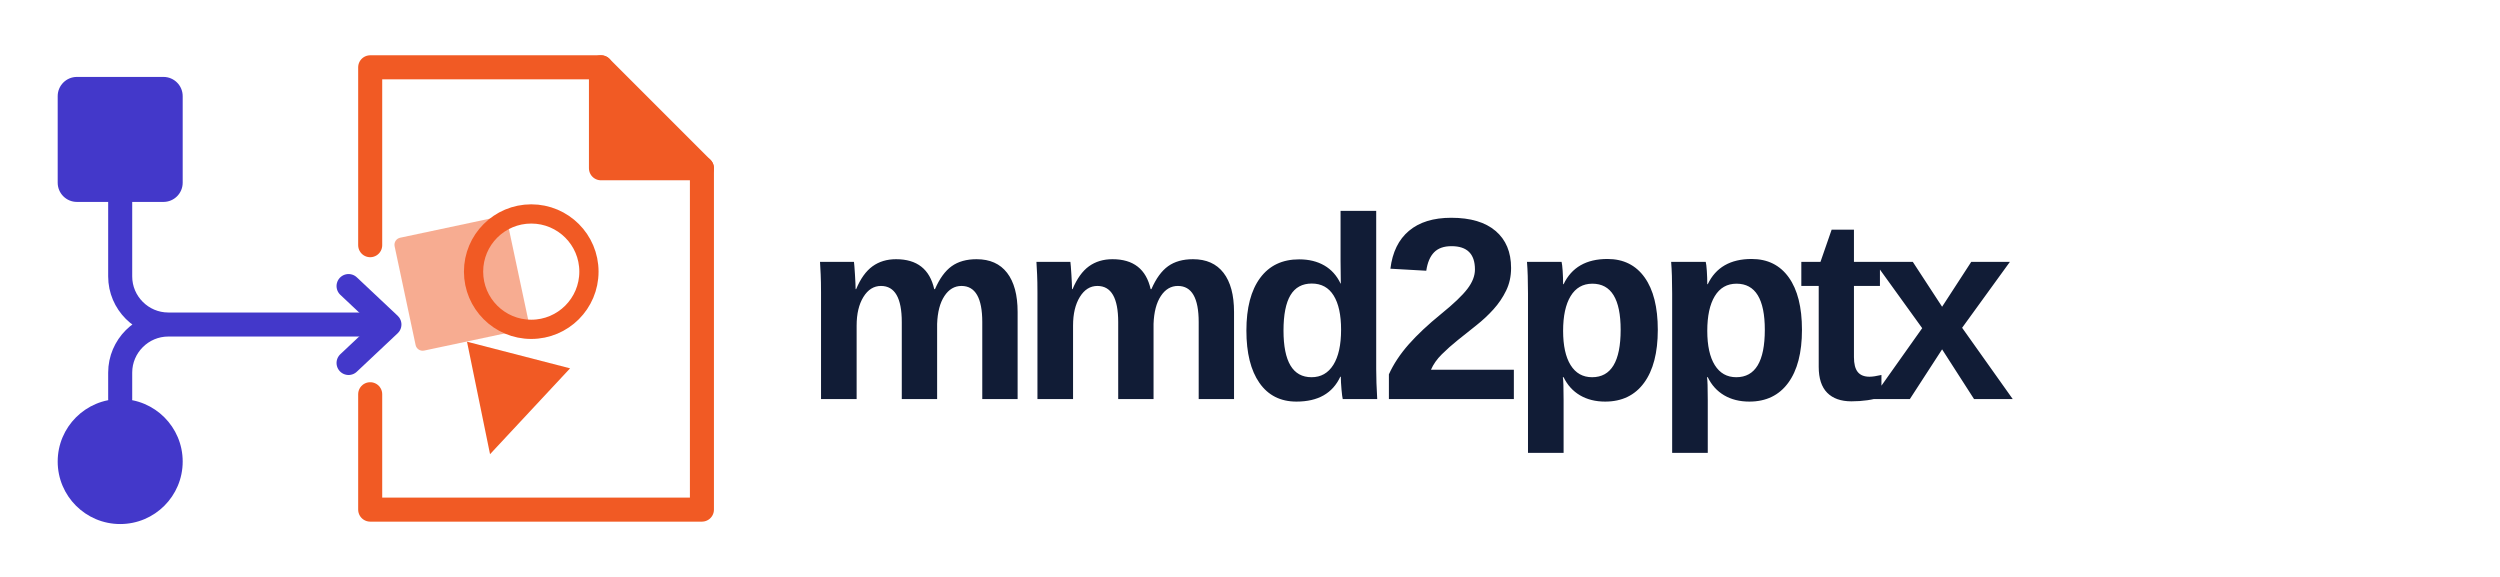
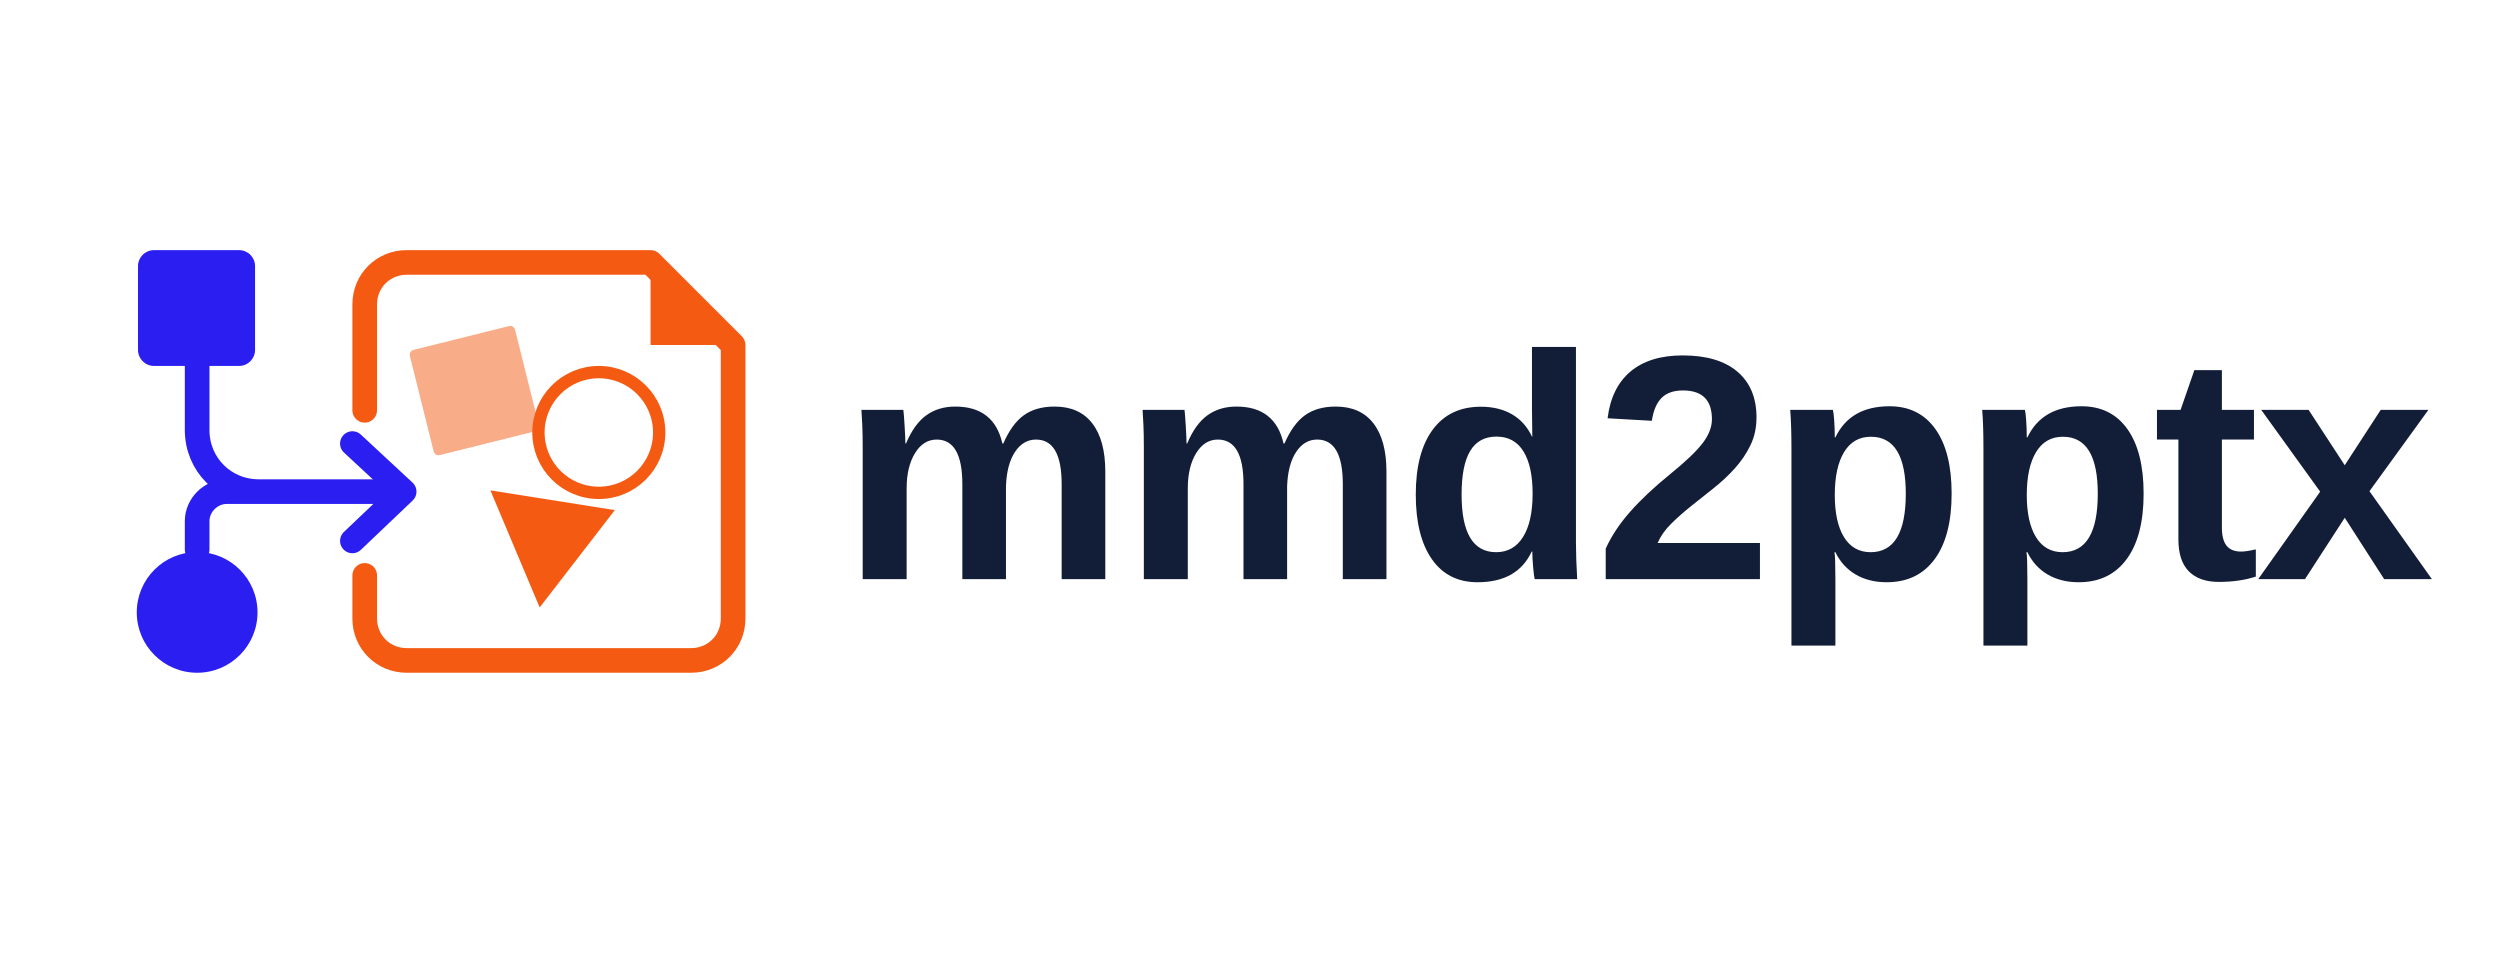
- <svg xmlns="http://www.w3.org/2000/svg" viewBox="0 0 1040 240" role="img">
-   <g fill="none" stroke-linecap="round" stroke-linejoin="round">
-     <rect x="24" y="32" width="52" height="52" rx="8" fill="#4338CA" stroke="none" />
-     <circle cx="50" cy="192" r="26" fill="#4338CA" stroke="none" />
-     <path d="M50 84v31c0 11 9 20 20 20h90M50 166v-11c0-11 9-20 20-20h90" stroke="#4338CA" stroke-width="10" />
-     <path d="m145 119 17 16-17 16" stroke="#4338CA" stroke-width="10" />
-     <path d="M154 102V28h96l42 42v142H154v-48" stroke="#F15A24" stroke-width="10" />
-     <path d="M250 28v42h42" fill="#F15A24" stroke="#F15A24" stroke-width="10" />
-     <rect x="168" y="94" width="48" height="48" rx="3" fill="#F15A24" fill-opacity=".5" stroke="none" transform="rotate(-12 192 118)" />
-     <path d="M221 89a24 24 0 1 1 0 48 24 24 0 0 1 0-48Z" stroke="#F15A24" stroke-width="8" />
-     <path d="m191 145 44 5-28 40Z" fill="#F15A24" stroke="none" transform="rotate(8 213 167)" />
+ <svg xmlns="http://www.w3.org/2000/svg" viewBox="0 0 2029 775" role="img">
+   <g stroke-linecap="round" stroke-linejoin="round">
+     <rect x="112" y="203" width="95" height="94" rx="13" fill="#2A1EF1" />
+     <circle cx="160" cy="497" r="49" fill="#2A1EF1" />
+     <path d="M160 297v52c0 28 22 50 50 50h116M160 446v-23c0-13 11-24 24-24h142" fill="none" stroke="#2A1EF1" stroke-width="20" />
+     <path d="m286 360 42 39-42 40" fill="none" stroke="#2A1EF1" stroke-width="20" />
+     <path d="M296 333v-86c0-19 15-34 34-34h198l67 67v222c0 19-15 34-34 34H330c-19 0-34-15-34-34v-35" fill="none" stroke="#F55A13" stroke-width="20" />
+     <path d="M528 213v67h67Z" fill="#F55A13" />
+     <rect x="341" y="273" width="88" height="88" rx="4" fill="#F55A13" fill-opacity=".5" transform="rotate(-14 385 317)" />
+     <circle cx="486" cy="351" r="49" fill="none" stroke="#F55A13" stroke-width="10" />
+     <path d="m398 398 101 16-61 79Z" fill="#F55A13" />
  </g>
-   <text x="334" y="166" fill="#111C36" font-family="Arial Rounded MT Bold, Manrope, Arial, sans-serif" font-size="108" font-weight="700" letter-spacing="-6">mmd2pptx</text>
+   <text x="682" y="470" fill="#121E38" font-family="Arial Rounded MT Bold, Manrope, Arial, sans-serif" font-size="260" font-weight="700" letter-spacing="-3">mmd2pptx</text>
</svg>
